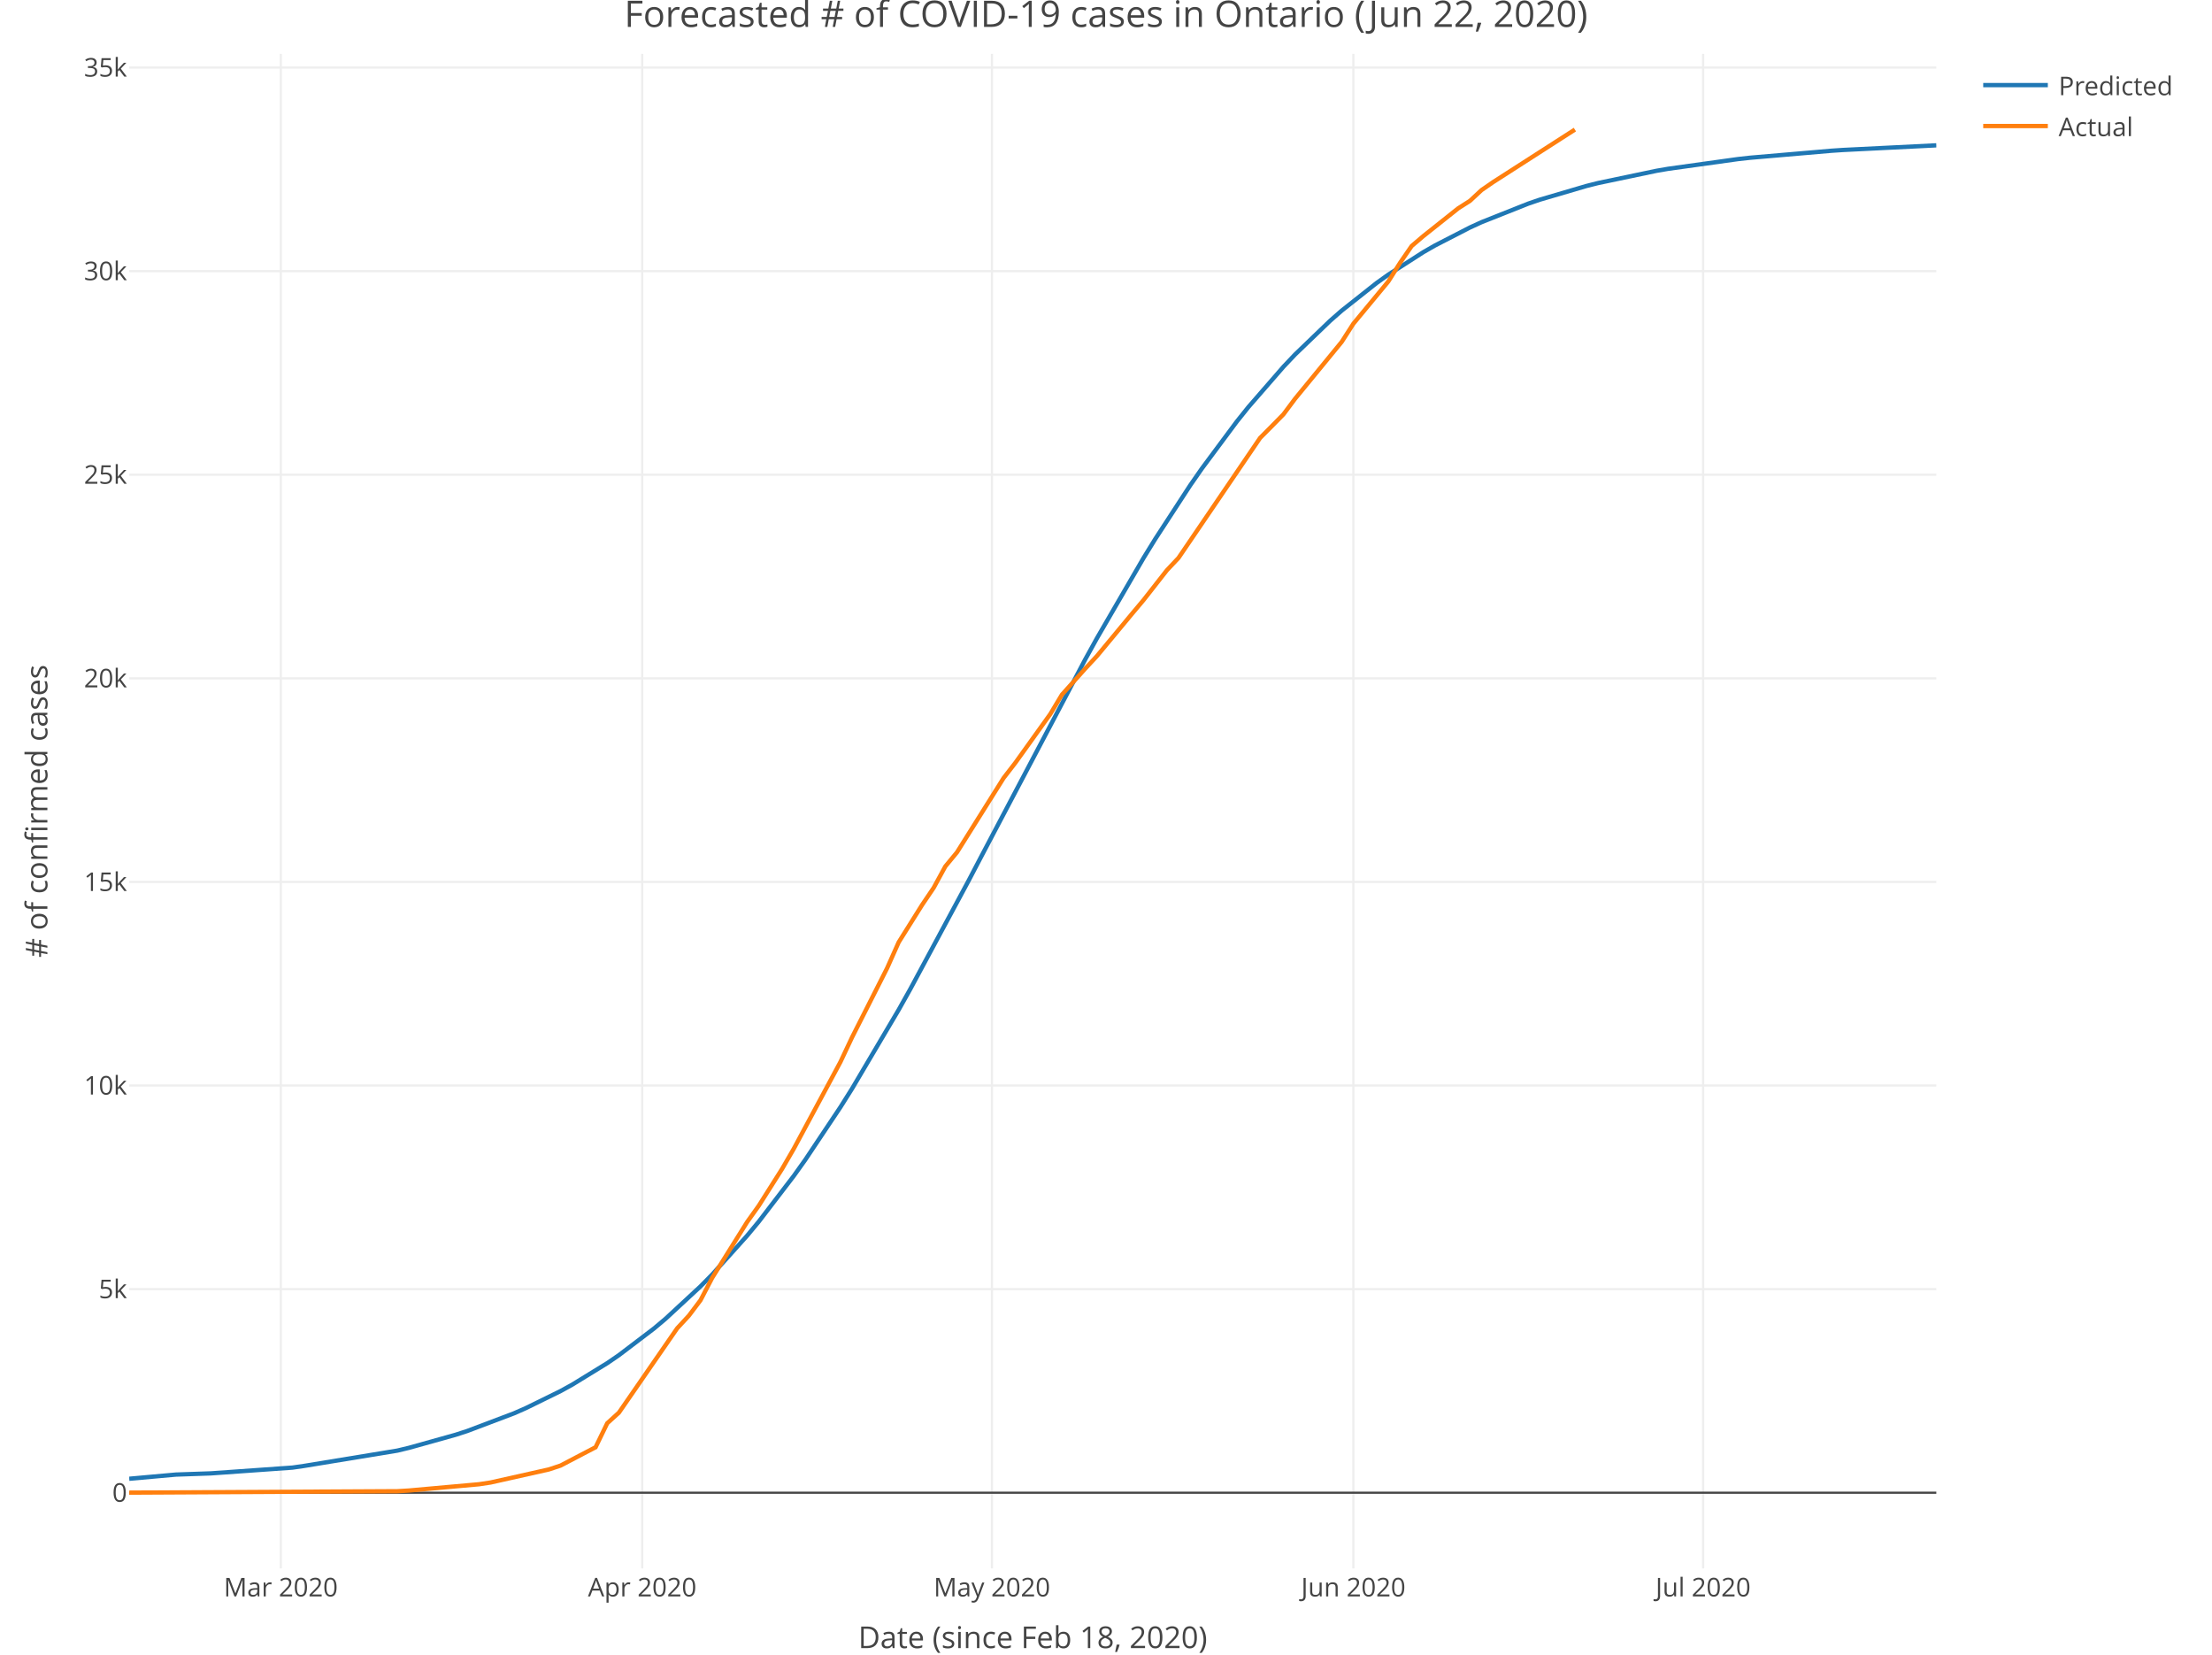
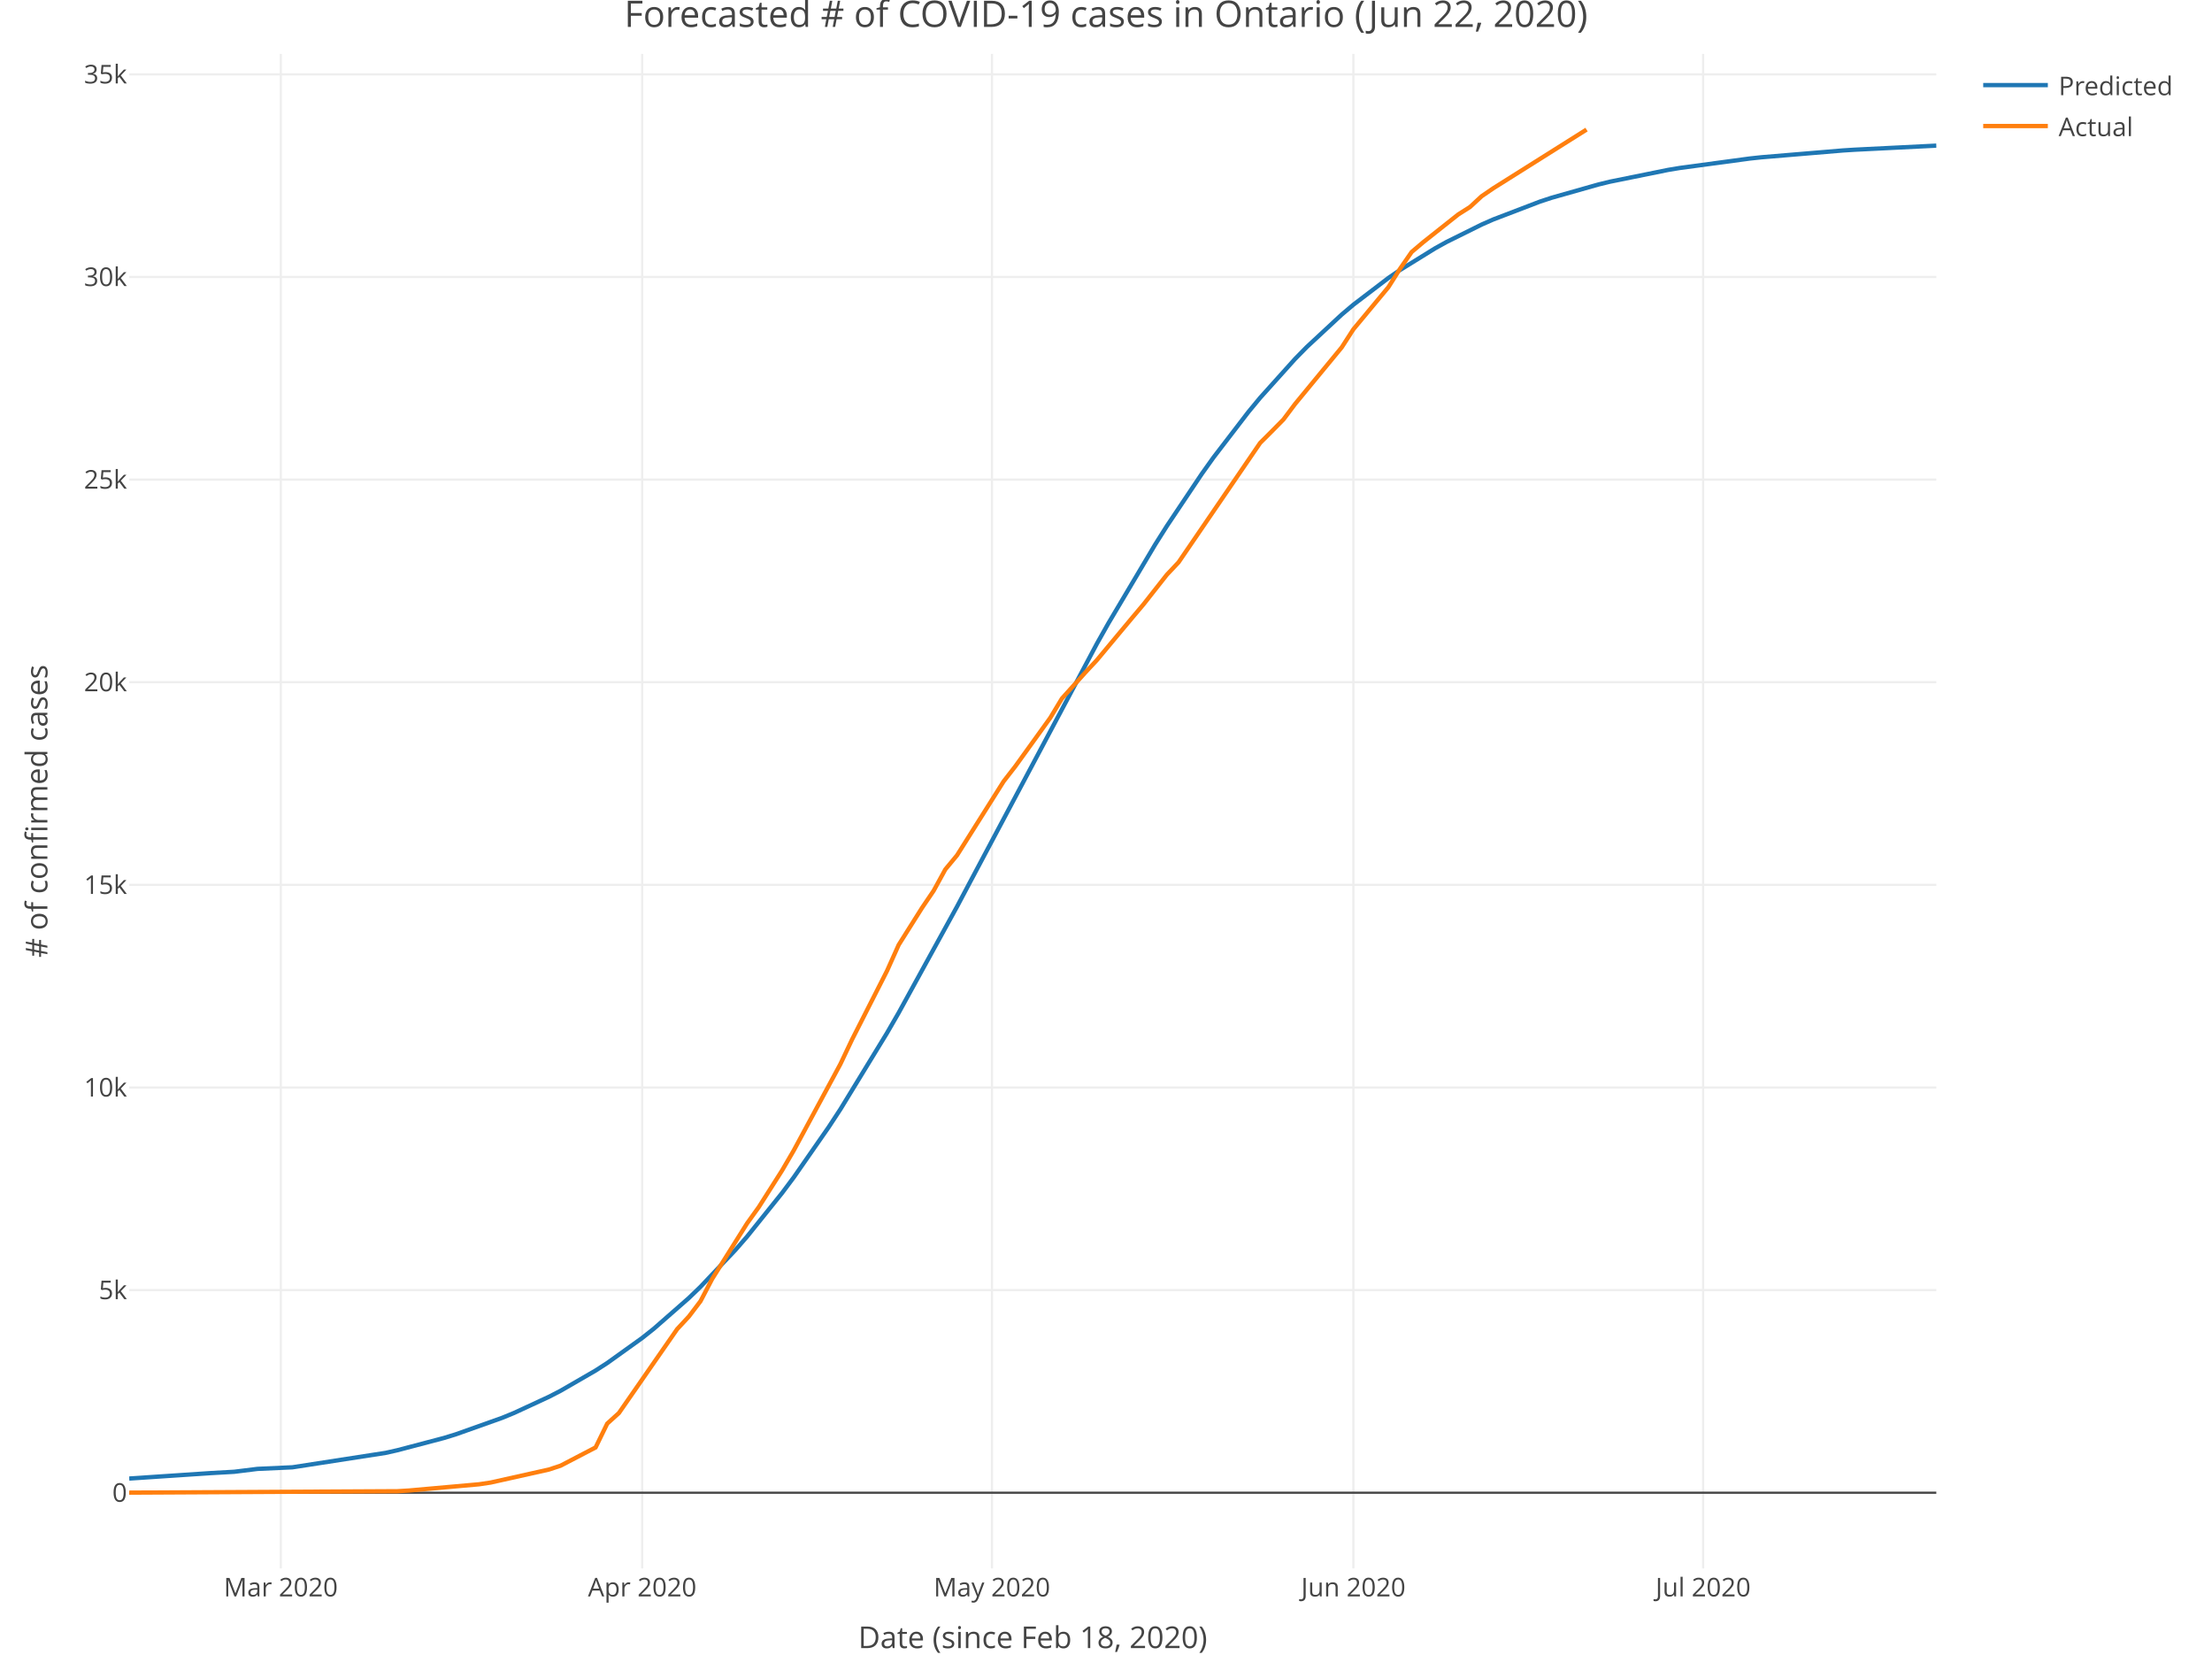
<svg xmlns="http://www.w3.org/2000/svg" class="main-svg" width="1027" height="768" style="" viewBox="0 0 1027 768">
  <rect x="0" y="0" width="1027" height="768" style="fill: rgb(255, 255, 255); fill-opacity: 1;" />
-   <defs id="defs-da2b65">
+   <defs id="defs-6fa47e">
    <g class="clips">
-       <clipPath id="clipda2b65xyplot" class="plotclip">
+       <clipPath id="clip6fa47exyplot" class="plotclip">
        <rect width="839" height="703" />
      </clipPath>
-       <clipPath class="axesclip" id="clipda2b65x">
+       <clipPath class="axesclip" id="clip6fa47ex">
        <rect x="60" y="0" width="839" height="768" />
      </clipPath>
-       <clipPath class="axesclip" id="clipda2b65y">
+       <clipPath class="axesclip" id="clip6fa47ey">
        <rect x="0" y="25" width="1027" height="703" />
      </clipPath>
-       <clipPath class="axesclip" id="clipda2b65xy">
+       <clipPath class="axesclip" id="clip6fa47exy">
        <rect x="60" y="25" width="839" height="703" />
      </clipPath>
    </g>
    <g class="gradients" />
  </defs>
  <g class="bglayer" />
  <g class="layer-below">
    <g class="imagelayer" />
    <g class="shapelayer" />
  </g>
  <g class="cartesianlayer">
    <g class="subplot xy">
      <g class="layer-subplot">
        <g class="shapelayer" />
        <g class="imagelayer" />
      </g>
      <g class="gridlayer">
        <g class="x">
          <path class="xgrid crisp" transform="translate(130.37,0)" d="M0,25v703" style="stroke: rgb(238, 238, 238); stroke-opacity: 1; stroke-width: 1px;" />
          <path class="xgrid crisp" transform="translate(298.17,0)" d="M0,25v703" style="stroke: rgb(238, 238, 238); stroke-opacity: 1; stroke-width: 1px;" />
          <path class="xgrid crisp" transform="translate(460.55,0)" d="M0,25v703" style="stroke: rgb(238, 238, 238); stroke-opacity: 1; stroke-width: 1px;" />
          <path class="xgrid crisp" transform="translate(628.35,0)" d="M0,25v703" style="stroke: rgb(238, 238, 238); stroke-opacity: 1; stroke-width: 1px;" />
          <path class="xgrid crisp" transform="translate(790.74,0)" d="M0,25v703" style="stroke: rgb(238, 238, 238); stroke-opacity: 1; stroke-width: 1px;" />
        </g>
        <g class="y">
-           <path class="ygrid crisp" transform="translate(0,598.37)" d="M60,0h839" style="stroke: rgb(238, 238, 238); stroke-opacity: 1; stroke-width: 1px;" />
-           <path class="ygrid crisp" transform="translate(0,503.86)" d="M60,0h839" style="stroke: rgb(238, 238, 238); stroke-opacity: 1; stroke-width: 1px;" />
-           <path class="ygrid crisp" transform="translate(0,409.36)" d="M60,0h839" style="stroke: rgb(238, 238, 238); stroke-opacity: 1; stroke-width: 1px;" />
-           <path class="ygrid crisp" transform="translate(0,314.86)" d="M60,0h839" style="stroke: rgb(238, 238, 238); stroke-opacity: 1; stroke-width: 1px;" />
-           <path class="ygrid crisp" transform="translate(0,220.35)" d="M60,0h839" style="stroke: rgb(238, 238, 238); stroke-opacity: 1; stroke-width: 1px;" />
-           <path class="ygrid crisp" transform="translate(0,125.85)" d="M60,0h839" style="stroke: rgb(238, 238, 238); stroke-opacity: 1; stroke-width: 1px;" />
-           <path class="ygrid crisp" transform="translate(0,31.35)" d="M60,0h839" style="stroke: rgb(238, 238, 238); stroke-opacity: 1; stroke-width: 1px;" />
+           <path class="ygrid crisp" transform="translate(0,598.82)" d="M60,0h839" style="stroke: rgb(238, 238, 238); stroke-opacity: 1; stroke-width: 1px;" />
+           <path class="ygrid crisp" transform="translate(0,504.77)" d="M60,0h839" style="stroke: rgb(238, 238, 238); stroke-opacity: 1; stroke-width: 1px;" />
+           <path class="ygrid crisp" transform="translate(0,410.72)" d="M60,0h839" style="stroke: rgb(238, 238, 238); stroke-opacity: 1; stroke-width: 1px;" />
+           <path class="ygrid crisp" transform="translate(0,316.66)" d="M60,0h839" style="stroke: rgb(238, 238, 238); stroke-opacity: 1; stroke-width: 1px;" />
+           <path class="ygrid crisp" transform="translate(0,222.61)" d="M60,0h839" style="stroke: rgb(238, 238, 238); stroke-opacity: 1; stroke-width: 1px;" />
+           <path class="ygrid crisp" transform="translate(0,128.56)" d="M60,0h839" style="stroke: rgb(238, 238, 238); stroke-opacity: 1; stroke-width: 1px;" />
+           <path class="ygrid crisp" transform="translate(0,34.51)" d="M60,0h839" style="stroke: rgb(238, 238, 238); stroke-opacity: 1; stroke-width: 1px;" />
        </g>
      </g>
      <g class="zerolinelayer">
        <path class="yzl zl crisp" transform="translate(0,692.87)" d="M60,0h839" style="stroke: rgb(68, 68, 68); stroke-opacity: 1; stroke-width: 1px;" />
      </g>
      <path class="xlines-below" />
      <path class="ylines-below" />
      <g class="overlines-below" />
      <g class="xaxislayer-below" />
      <g class="yaxislayer-below" />
      <g class="overaxes-below" />
-       <g class="plot" transform="translate(60, 25)" clip-path="url('#clipda2b65xyplot')">
+       <g class="plot" transform="translate(60, 25)" clip-path="url('#clip6fa47exyplot')">
        <g class="scatterlayer mlayer">
-           <g class="trace scatter trace29c323" style="stroke-miterlimit: 2; opacity: 1;">
+           <g class="trace scatter trace783c82" style="stroke-miterlimit: 2; opacity: 1;">
            <g class="fills" />
            <g class="errorbars" />
            <g class="lines">
-               <path class="js-line" d="M0,661.39L21.65,659.45L37.89,658.89L75.78,656.21L81.19,655.43L124.5,648.32L129.91,647.02L151.56,640.97L156.97,639.21L178.63,631.02L184.04,628.65L200.28,620.68L205.69,617.7L221.93,607.73L227.34,604.03L243.58,591.69L248.99,587.14L265.23,572.1L270.65,566.6L286.88,548.56L292.3,542.02L308.54,520.82L313.95,513.23L330.19,488.91L335.6,480.31L357.25,443.7L362.66,434.05L389.73,383.74L395.14,373.4L443.86,281.07L449.27,271.29L470.92,234.02L476.34,225.23L492.57,200.31L497.99,192.51L514.23,170.67L519.64,163.92L535.88,145.25L541.29,139.54L557.53,123.92L562.94,119.18L579.18,106.33L584.59,102.47L600.83,92.05L606.25,88.94L622.48,80.59L627.9,78.11L649.55,69.52L654.96,67.67L676.61,61.31L682.03,59.95L709.09,54.28L714.5,53.35L746.98,48.83L752.39,48.23L790.28,44.97L795.7,44.61L839,42.46" style="vector-effect: non-scaling-stroke; fill: none; stroke: rgb(31, 119, 180); stroke-opacity: 1; stroke-width: 2px; opacity: 1;" />
+               <path class="js-line" d="M0,661.29L37.89,658.76L48.72,658.15L59.54,656.81L75.78,656.07L119.08,649.37L124.5,648.15L146.15,642.45L151.56,640.79L173.21,633.09L178.63,630.86L194.86,623.35L200.28,620.55L216.52,611.16L221.93,607.67L238.17,596.03L243.58,591.73L259.82,577.5L265.23,572.29L281.47,555.16L286.88,548.95L303.12,528.73L308.54,521.47L324.77,498.14L330.19,489.87L351.84,454.46L357.25,445.09L384.32,395.84L389.73,385.65L449.27,273.78L454.68,264.19L476.34,227.74L481.75,219.18L497.99,194.93L503.4,187.35L519.64,166.19L525.05,159.65L541.29,141.6L546.7,136.09L562.94,121.01L568.35,116.44L584.59,104.05L590.01,100.33L606.25,90.29L611.66,87.29L627.9,79.24L633.31,76.86L654.96,68.58L660.37,66.8L682.03,60.66L687.44,59.34L714.5,53.86L719.92,52.96L752.39,48.58L757.81,48L795.7,44.83L801.11,44.49L839,42.6" style="vector-effect: non-scaling-stroke; fill: none; stroke: rgb(31, 119, 180); stroke-opacity: 1; stroke-width: 2px; opacity: 1;" />
            </g>
            <g class="points" />
            <g class="text" />
          </g>
-           <g class="trace scatter traceb6e811" style="stroke-miterlimit: 2; opacity: 1;">
+           <g class="trace scatter trace3d727f" style="stroke-miterlimit: 2; opacity: 1;">
            <g class="fills" />
            <g class="errorbars" />
            <g class="lines">
-               <path class="js-line" d="M0,667.83L124.5,667.17L129.91,666.85L162.39,663.94L167.8,663.12L194.86,657.06L200.28,655.26L211.1,649.59L216.52,646.76L221.93,635.62L227.34,630.71L254.41,591.55L259.82,585.71L265.23,578.54L270.65,568.15L286.88,542.22L292.3,534.64L303.12,517.55L308.54,508.21L330.19,467.94L335.6,456.48L351.84,424.45L357.25,412.35L368.08,395.09L373.49,387.08L378.9,377.16L384.32,370.6L405.97,336.11L411.38,329.11L427.62,306.47L433.03,297.45L443.86,285.36L449.27,279.54L465.51,259.97L470.92,253.53L481.75,239.71L487.16,233.97L525.05,178.27L530.46,172.84L535.88,167.32L541.29,160.08L562.94,133.68L568.35,125.25L584.59,105.63L590.01,97.03L595.42,89.19L600.83,84.59L617.07,71.67L622.48,68.23L627.9,63.2L633.31,59.48L671.2,35.15" style="vector-effect: non-scaling-stroke; fill: none; stroke: rgb(255, 127, 14); stroke-opacity: 1; stroke-width: 2px; opacity: 1;" />
+               <path class="js-line" d="M0,667.83L124.5,667.17L129.91,666.85L162.39,663.96L167.8,663.15L194.86,657.11L200.28,655.32L211.1,649.68L216.52,646.86L221.93,635.78L227.34,630.89L254.41,591.91L259.82,586.1L265.23,578.97L270.65,568.63L286.88,542.82L292.3,535.28L303.12,518.27L308.54,508.98L330.19,468.89L335.6,457.5L351.84,425.61L357.25,413.57L368.08,396.4L373.49,388.42L378.9,378.55L384.32,372.02L405.97,337.69L411.38,330.73L427.62,308.2L433.03,299.23L443.86,287.19L449.27,281.39L465.51,261.93L470.92,255.51L481.75,241.76L487.16,236.04L525.05,180.61L530.46,175.21L535.88,169.72L541.29,162.51L562.94,136.24L568.35,127.85L584.59,108.32L590.01,99.76L595.42,91.96L600.83,87.39L617.07,74.52L622.48,71.1L627.9,66.09L633.31,62.39L676.61,35.15" style="vector-effect: non-scaling-stroke; fill: none; stroke: rgb(255, 127, 14); stroke-opacity: 1; stroke-width: 2px; opacity: 1;" />
            </g>
            <g class="points" />
            <g class="text" />
          </g>
        </g>
      </g>
      <g class="overplot" />
      <path class="xlines-above crisp" style="fill: none;" d="M0,0" />
      <path class="ylines-above crisp" style="fill: none;" d="M0,0" />
      <g class="overlines-above" />
      <g class="xaxislayer-above">
        <g class="xtick">
          <text text-anchor="middle" x="0" y="741" transform="translate(130.37,0)" style="font-family: 'Open Sans', verdana, arial, sans-serif; font-size: 12px; fill: rgb(68, 68, 68); fill-opacity: 1; white-space: pre;">Mar 2020</text>
        </g>
        <g class="xtick">
          <text text-anchor="middle" x="0" y="741" transform="translate(298.17,0)" style="font-family: 'Open Sans', verdana, arial, sans-serif; font-size: 12px; fill: rgb(68, 68, 68); fill-opacity: 1; white-space: pre;">Apr 2020</text>
        </g>
        <g class="xtick">
          <text text-anchor="middle" x="0" y="741" transform="translate(460.55,0)" style="font-family: 'Open Sans', verdana, arial, sans-serif; font-size: 12px; fill: rgb(68, 68, 68); fill-opacity: 1; white-space: pre;">May 2020</text>
        </g>
        <g class="xtick">
          <text text-anchor="middle" x="0" y="741" transform="translate(628.35,0)" style="font-family: 'Open Sans', verdana, arial, sans-serif; font-size: 12px; fill: rgb(68, 68, 68); fill-opacity: 1; white-space: pre;">Jun 2020</text>
        </g>
        <g class="xtick">
          <text text-anchor="middle" x="0" y="741" transform="translate(790.74,0)" style="font-family: 'Open Sans', verdana, arial, sans-serif; font-size: 12px; fill: rgb(68, 68, 68); fill-opacity: 1; white-space: pre;">Jul 2020</text>
        </g>
      </g>
      <g class="yaxislayer-above">
        <g class="ytick">
          <text text-anchor="end" x="59" y="4.2" transform="translate(0,692.87)" style="font-family: 'Open Sans', verdana, arial, sans-serif; font-size: 12px; fill: rgb(68, 68, 68); fill-opacity: 1; white-space: pre;">0</text>
        </g>
        <g class="ytick">
-           <text text-anchor="end" x="59" y="4.2" transform="translate(0,598.37)" style="font-family: 'Open Sans', verdana, arial, sans-serif; font-size: 12px; fill: rgb(68, 68, 68); fill-opacity: 1; white-space: pre;">5k</text>
+           <text text-anchor="end" x="59" y="4.2" transform="translate(0,598.82)" style="font-family: 'Open Sans', verdana, arial, sans-serif; font-size: 12px; fill: rgb(68, 68, 68); fill-opacity: 1; white-space: pre;">5k</text>
        </g>
        <g class="ytick">
-           <text text-anchor="end" x="59" y="4.2" transform="translate(0,503.86)" style="font-family: 'Open Sans', verdana, arial, sans-serif; font-size: 12px; fill: rgb(68, 68, 68); fill-opacity: 1; white-space: pre;">10k</text>
+           <text text-anchor="end" x="59" y="4.2" transform="translate(0,504.77)" style="font-family: 'Open Sans', verdana, arial, sans-serif; font-size: 12px; fill: rgb(68, 68, 68); fill-opacity: 1; white-space: pre;">10k</text>
        </g>
        <g class="ytick">
-           <text text-anchor="end" x="59" y="4.2" transform="translate(0,409.36)" style="font-family: 'Open Sans', verdana, arial, sans-serif; font-size: 12px; fill: rgb(68, 68, 68); fill-opacity: 1; white-space: pre;">15k</text>
+           <text text-anchor="end" x="59" y="4.2" transform="translate(0,410.72)" style="font-family: 'Open Sans', verdana, arial, sans-serif; font-size: 12px; fill: rgb(68, 68, 68); fill-opacity: 1; white-space: pre;">15k</text>
        </g>
        <g class="ytick">
-           <text text-anchor="end" x="59" y="4.2" transform="translate(0,314.86)" style="font-family: 'Open Sans', verdana, arial, sans-serif; font-size: 12px; fill: rgb(68, 68, 68); fill-opacity: 1; white-space: pre;">20k</text>
+           <text text-anchor="end" x="59" y="4.2" transform="translate(0,316.66)" style="font-family: 'Open Sans', verdana, arial, sans-serif; font-size: 12px; fill: rgb(68, 68, 68); fill-opacity: 1; white-space: pre;">20k</text>
        </g>
        <g class="ytick">
-           <text text-anchor="end" x="59" y="4.2" transform="translate(0,220.35)" style="font-family: 'Open Sans', verdana, arial, sans-serif; font-size: 12px; fill: rgb(68, 68, 68); fill-opacity: 1; white-space: pre;">25k</text>
+           <text text-anchor="end" x="59" y="4.2" transform="translate(0,222.61)" style="font-family: 'Open Sans', verdana, arial, sans-serif; font-size: 12px; fill: rgb(68, 68, 68); fill-opacity: 1; white-space: pre;">25k</text>
        </g>
        <g class="ytick">
-           <text text-anchor="end" x="59" y="4.2" transform="translate(0,125.85)" style="font-family: 'Open Sans', verdana, arial, sans-serif; font-size: 12px; fill: rgb(68, 68, 68); fill-opacity: 1; white-space: pre;">30k</text>
+           <text text-anchor="end" x="59" y="4.2" transform="translate(0,128.56)" style="font-family: 'Open Sans', verdana, arial, sans-serif; font-size: 12px; fill: rgb(68, 68, 68); fill-opacity: 1; white-space: pre;">30k</text>
        </g>
        <g class="ytick">
-           <text text-anchor="end" x="59" y="4.2" transform="translate(0,31.35)" style="font-family: 'Open Sans', verdana, arial, sans-serif; font-size: 12px; fill: rgb(68, 68, 68); fill-opacity: 1; white-space: pre;">35k</text>
+           <text text-anchor="end" x="59" y="4.2" transform="translate(0,34.51)" style="font-family: 'Open Sans', verdana, arial, sans-serif; font-size: 12px; fill: rgb(68, 68, 68); fill-opacity: 1; white-space: pre;">35k</text>
        </g>
      </g>
      <g class="overaxes-above" />
    </g>
  </g>
  <g class="polarlayer" />
  <g class="ternarylayer" />
  <g class="geolayer" />
  <g class="funnelarealayer" />
  <g class="pielayer" />
  <g class="treemaplayer" />
  <g class="sunburstlayer" />
  <g class="glimages" />
-   <defs id="topdefs-da2b65">
+   <defs id="topdefs-6fa47e">
    <g class="clips" />
-     <clipPath id="legendda2b65">
+     <clipPath id="legend6fa47e">
      <rect width="101" height="48" x="0" y="0" />
    </clipPath>
  </defs>
  <g class="layer-above">
    <g class="imagelayer" />
    <g class="shapelayer" />
  </g>
  <g class="infolayer">
    <g class="legend" pointer-events="all" transform="translate(915.78, 25)">
      <rect class="bg" shape-rendering="crispEdges" style="stroke: rgb(68, 68, 68); stroke-opacity: 1; fill: rgb(255, 255, 255); fill-opacity: 1; stroke-width: 0px;" width="101" height="48" x="0" y="0" />
-       <g class="scrollbox" transform="translate(0, 0)" clip-path="url('#legendda2b65')">
+       <g class="scrollbox" transform="translate(0, 0)" clip-path="url('#legend6fa47e')">
        <g class="groups">
          <g class="traces" style="opacity: 1;" transform="translate(0, 14.5)">
            <text class="legendtext user-select-none" text-anchor="start" x="40" y="4.68" style="font-family: 'Open Sans', verdana, arial, sans-serif; font-size: 12px; fill: rgb(68, 68, 68); fill-opacity: 1; white-space: pre;">Predicted</text>
            <g class="layers" style="opacity: 1;">
              <g class="legendfill" />
              <g class="legendlines">
                <path class="js-line" d="M5,0h30" style="fill: none; stroke: rgb(31, 119, 180); stroke-opacity: 1; stroke-width: 2px;" />
              </g>
              <g class="legendsymbols">
                <g class="legendpoints" />
              </g>
            </g>
            <rect class="legendtoggle" pointer-events="all" x="0" y="-9.5" width="95.891" height="19" style="cursor: pointer; fill: rgb(0, 0, 0); fill-opacity: 0;" />
          </g>
          <g class="traces" style="opacity: 1;" transform="translate(0, 33.5)">
            <text class="legendtext user-select-none" text-anchor="start" x="40" y="4.68" style="font-family: 'Open Sans', verdana, arial, sans-serif; font-size: 12px; fill: rgb(68, 68, 68); fill-opacity: 1; white-space: pre;">Actual</text>
            <g class="layers" style="opacity: 1;">
              <g class="legendfill" />
              <g class="legendlines">
                <path class="js-line" d="M5,0h30" style="fill: none; stroke: rgb(255, 127, 14); stroke-opacity: 1; stroke-width: 2px;" />
              </g>
              <g class="legendsymbols">
                <g class="legendpoints" />
              </g>
            </g>
            <rect class="legendtoggle" pointer-events="all" x="0" y="-9.5" width="95.891" height="19" style="cursor: pointer; fill: rgb(0, 0, 0); fill-opacity: 0;" />
          </g>
        </g>
      </g>
      <rect class="scrollbar" rx="20" ry="3" width="0" height="0" style="fill: rgb(128, 139, 164); fill-opacity: 1;" x="0" y="0" />
    </g>
    <g class="g-gtitle">
      <text class="gtitle" x="513.5" y="12.5" text-anchor="middle" dy="0em" style="font-family: 'Open Sans', verdana, arial, sans-serif; font-size: 17px; fill: rgb(68, 68, 68); opacity: 1; font-weight: normal; white-space: pre;">Forecasted # of COVID-19 cases in Ontario (Jun 22, 2020)</text>
    </g>
    <g class="g-xtitle" transform="translate(0,-15)">
      <text class="xtitle" x="479.5" y="780" text-anchor="middle" style="font-family: 'Open Sans', verdana, arial, sans-serif; font-size: 14px; fill: rgb(68, 68, 68); opacity: 1; font-weight: normal; white-space: pre;">Date (since Feb 18, 2020)</text>
    </g>
    <g class="g-ytitle">
      <text class="ytitle" transform="rotate(-90,22,376.5)" x="22" y="376.5" text-anchor="middle" style="font-family: 'Open Sans', verdana, arial, sans-serif; font-size: 14px; fill: rgb(68, 68, 68); opacity: 1; font-weight: normal; white-space: pre;"># of confirmed cases</text>
    </g>
  </g>
</svg>
